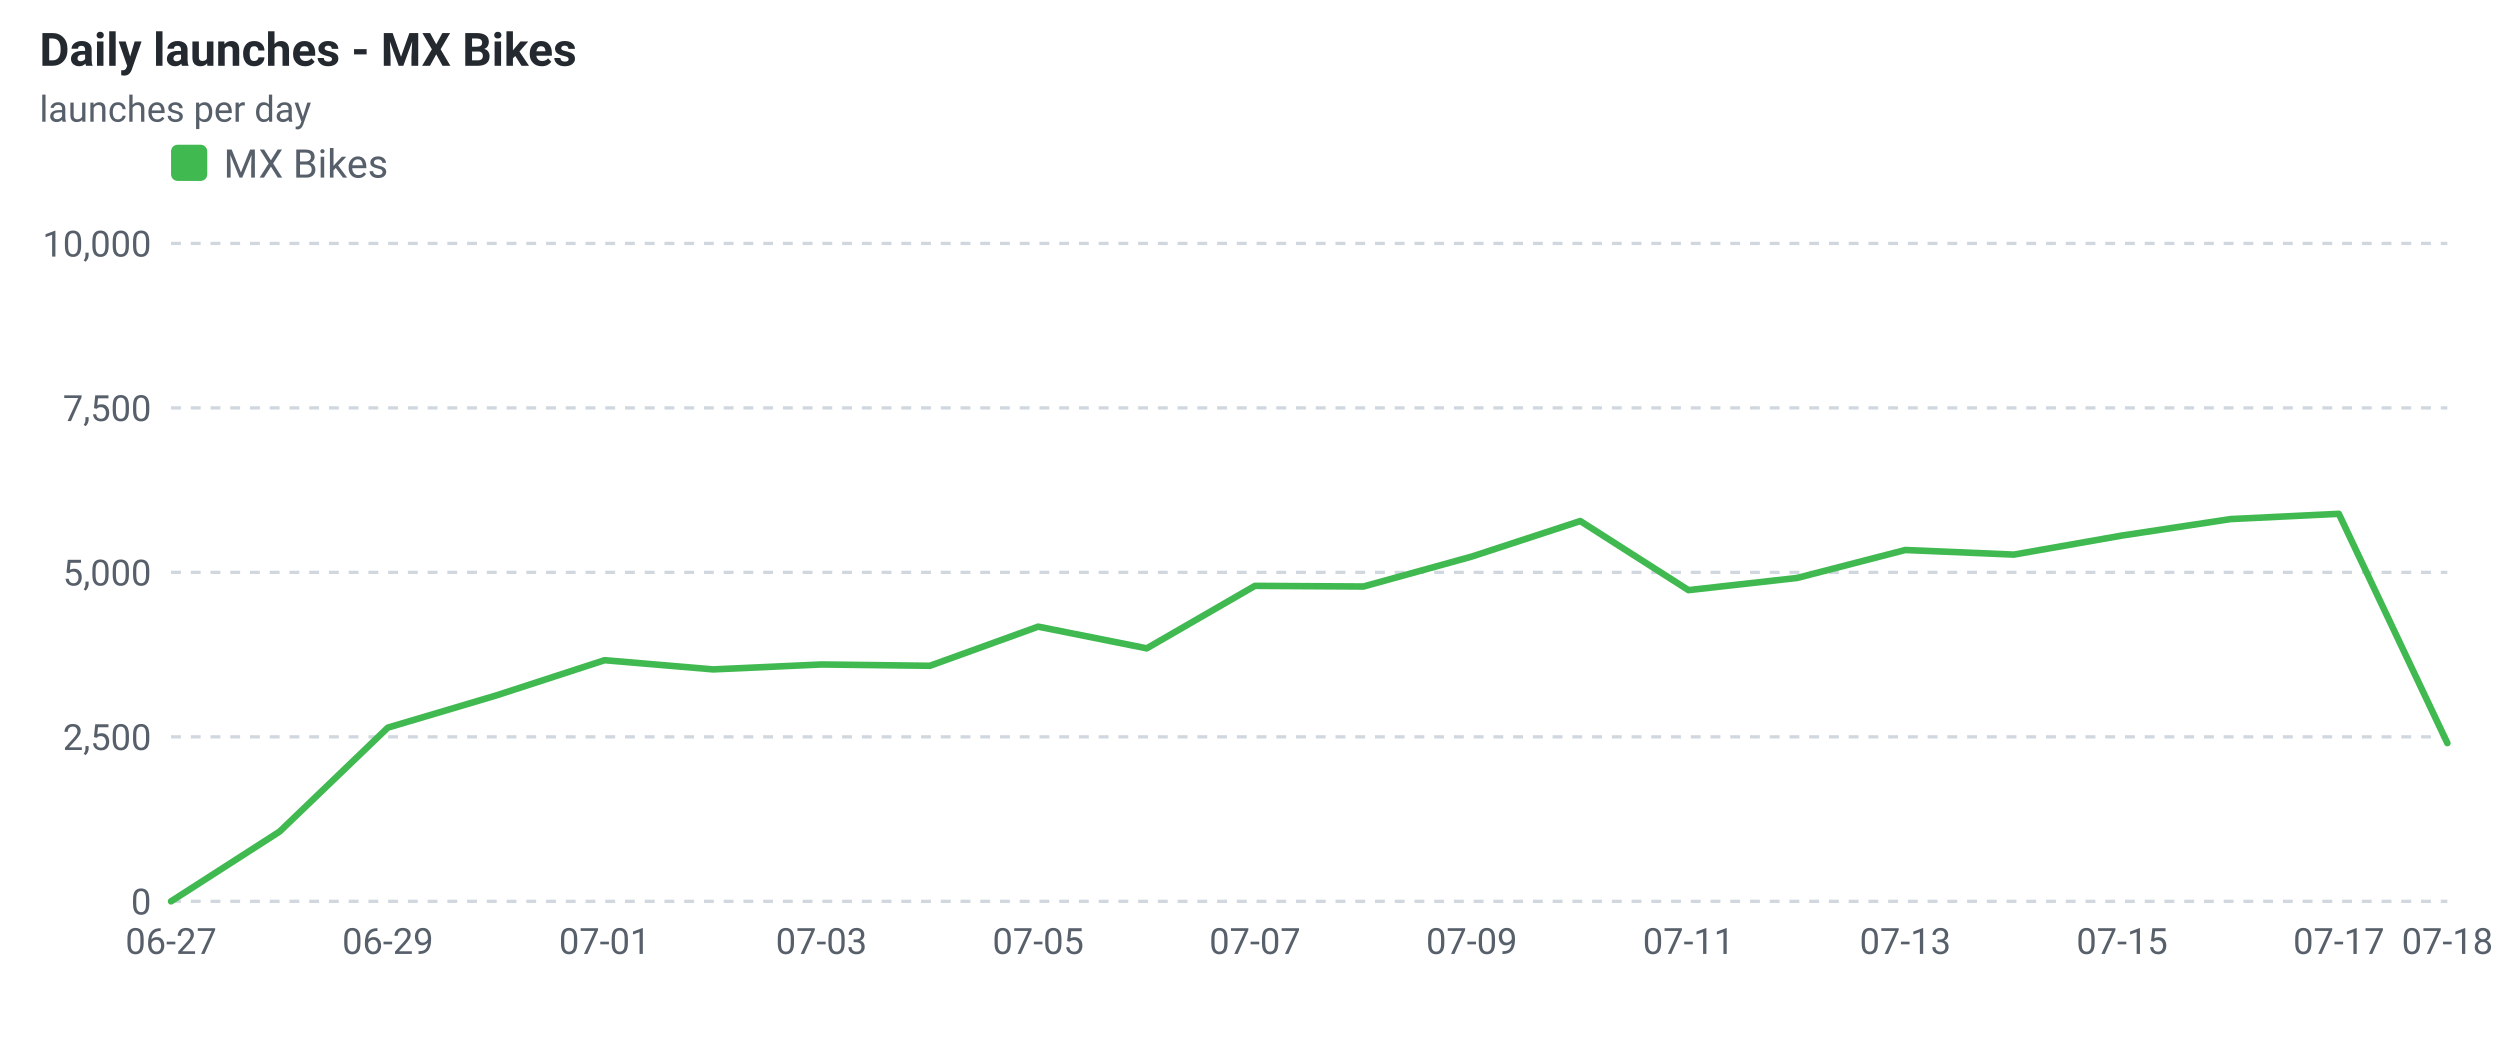
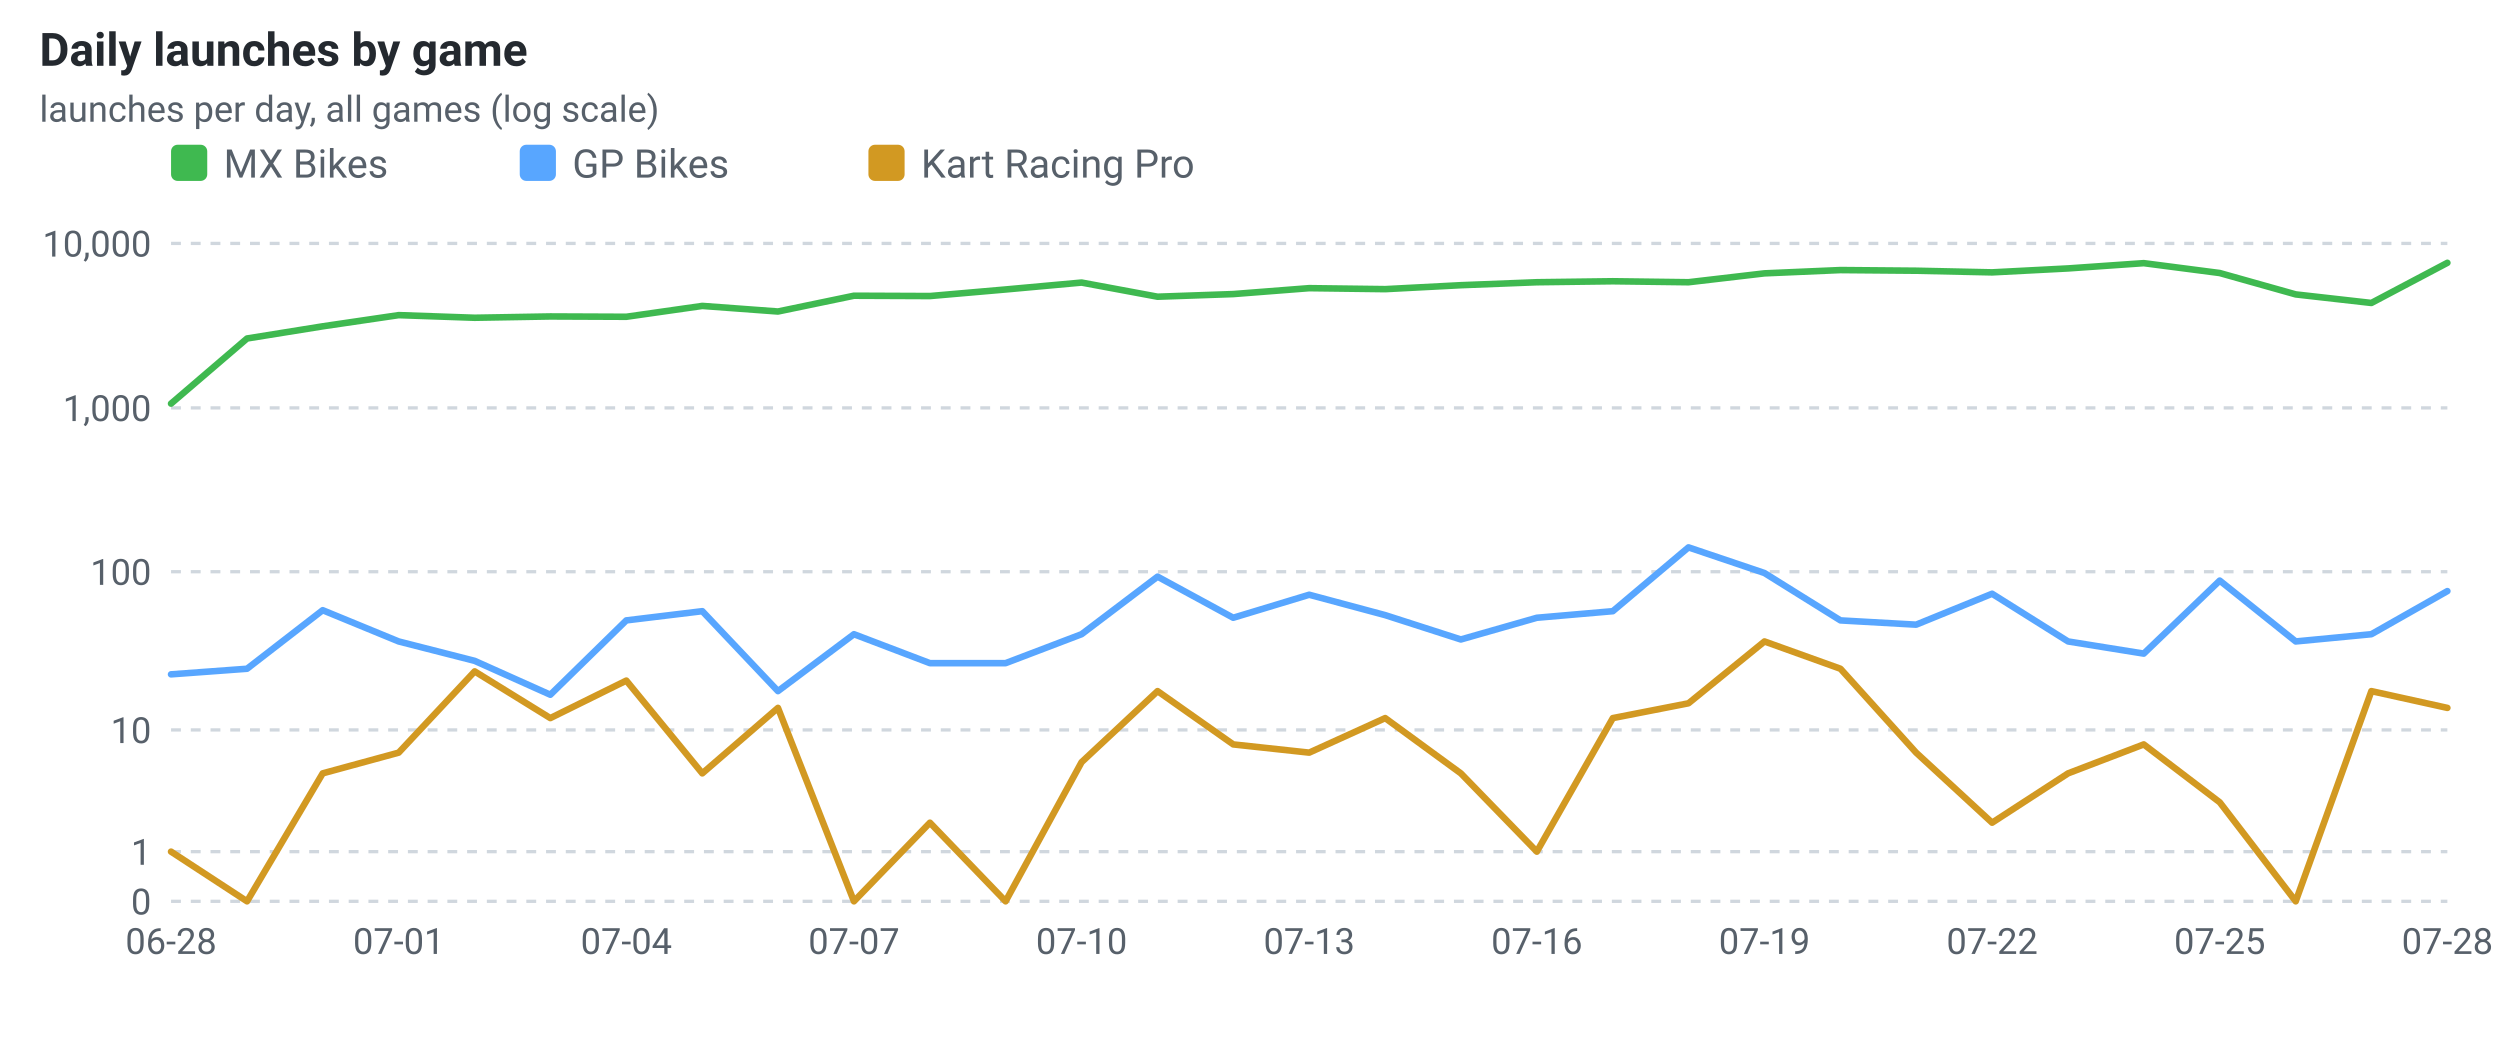
<svg xmlns="http://www.w3.org/2000/svg" width="760" height="320" viewBox="0 0 760 320" role="img">
  <style>
  text{font-family:-apple-system,BlinkMacSystemFont,'Segoe UI',Roboto,Helvetica,Arial,sans-serif}
  .grid{stroke:#d0d7de;stroke-width:1}
  .axis{stroke:#57606a;stroke-width:1}
  .lbl{fill:#57606a;font-size:12px}
  .val{fill:#24292f;font-size:12px;font-weight:600}
  .title{fill:#24292f;font-size:14px;font-weight:700}
  .sub{fill:#57606a;font-size:11px}
  @media (prefers-color-scheme: dark){
    .grid{stroke:#30363d}
    .axis{stroke:#8b949e}
    .lbl{fill:#8b949e}
    .val{fill:#e6edf3}
    .title{fill:#e6edf3}
    .sub{fill:#8b949e}
  }
</style>
-   <text x="12" y="20" class="title">Daily launches - MX Bikes</text>
-   <text x="12" y="37" class="sub">launches per day</text>
+   <text x="12" y="20" class="title">Daily launches by game</text>
+   <text x="12" y="37" class="sub">launches per day, all games (log scale)</text>
  <line x1="52" y1="274.0" x2="744" y2="274.0" class="grid" stroke-dasharray="3 3" />
  <text x="46" y="278.0" class="sub" text-anchor="end">0</text>
-   <line x1="52" y1="224.0" x2="744" y2="224.0" class="grid" stroke-dasharray="3 3" />
-   <text x="46" y="228.0" class="sub" text-anchor="end">2,500</text>
-   <line x1="52" y1="174.0" x2="744" y2="174.0" class="grid" stroke-dasharray="3 3" />
-   <text x="46" y="178.0" class="sub" text-anchor="end">5,000</text>
+   <line x1="52" y1="258.9" x2="744" y2="258.9" class="grid" stroke-dasharray="3 3" />
+   <text x="46" y="262.9" class="sub" text-anchor="end">1</text>
+   <line x1="52" y1="221.9" x2="744" y2="221.9" class="grid" stroke-dasharray="3 3" />
+   <text x="46" y="225.9" class="sub" text-anchor="end">10</text>
+   <line x1="52" y1="173.8" x2="744" y2="173.8" class="grid" stroke-dasharray="3 3" />
+   <text x="46" y="177.8" class="sub" text-anchor="end">100</text>
  <line x1="52" y1="124.0" x2="744" y2="124.0" class="grid" stroke-dasharray="3 3" />
-   <text x="46" y="128.0" class="sub" text-anchor="end">7,500</text>
+   <text x="46" y="128.0" class="sub" text-anchor="end">1,000</text>
  <line x1="52" y1="74.0" x2="744" y2="74.0" class="grid" stroke-dasharray="3 3" />
  <text x="46" y="78.0" class="sub" text-anchor="end">10,000</text>
-   <text x="52.0" y="290" class="sub" text-anchor="middle">06-27</text>
-   <text x="117.9" y="290" class="sub" text-anchor="middle">06-29</text>
-   <text x="183.8" y="290" class="sub" text-anchor="middle">07-01</text>
-   <text x="249.7" y="290" class="sub" text-anchor="middle">07-03</text>
-   <text x="315.6" y="290" class="sub" text-anchor="middle">07-05</text>
-   <text x="381.5" y="290" class="sub" text-anchor="middle">07-07</text>
-   <text x="447.4" y="290" class="sub" text-anchor="middle">07-09</text>
-   <text x="513.3" y="290" class="sub" text-anchor="middle">07-11</text>
-   <text x="579.2" y="290" class="sub" text-anchor="middle">07-13</text>
-   <text x="645.1" y="290" class="sub" text-anchor="middle">07-15</text>
-   <text x="711.0" y="290" class="sub" text-anchor="middle">07-17</text>
-   <text x="744.0" y="290" class="sub" text-anchor="middle">07-18</text>
-   <polyline points="52.0,274.0 85.0,252.8 117.9,221.2 150.9,211.4 183.8,200.7 216.8,203.5 249.7,202.0 282.7,202.4 315.6,190.5 348.6,197.1 381.5,178.1 414.5,178.3 447.4,169.2 480.4,158.4 513.3,179.4 546.3,175.7 579.2,167.2 612.2,168.6 645.1,162.8 678.1,157.8 711.0,156.2 744.0,225.9" fill="none" stroke="#3fb950" stroke-width="2" stroke-linejoin="round" stroke-linecap="round" />
+   <text x="52.0" y="290" class="sub" text-anchor="middle">06-28</text>
+   <text x="121.2" y="290" class="sub" text-anchor="middle">07-01</text>
+   <text x="190.4" y="290" class="sub" text-anchor="middle">07-04</text>
+   <text x="259.6" y="290" class="sub" text-anchor="middle">07-07</text>
+   <text x="328.8" y="290" class="sub" text-anchor="middle">07-10</text>
+   <text x="398.0" y="290" class="sub" text-anchor="middle">07-13</text>
+   <text x="467.2" y="290" class="sub" text-anchor="middle">07-16</text>
+   <text x="536.4" y="290" class="sub" text-anchor="middle">07-19</text>
+   <text x="605.6" y="290" class="sub" text-anchor="middle">07-22</text>
+   <text x="674.8" y="290" class="sub" text-anchor="middle">07-25</text>
+   <text x="744.0" y="290" class="sub" text-anchor="middle">07-28</text>
+   <polyline points="52.0,122.7 75.1,102.9 98.1,99.2 121.2,95.8 144.3,96.6 167.3,96.2 190.4,96.3 213.5,93.0 236.5,94.7 259.6,89.9 282.7,90.0 305.7,88.0 328.8,85.9 351.9,90.2 374.9,89.4 398.0,87.6 421.1,87.9 444.1,86.7 467.2,85.8 490.3,85.5 513.3,85.8 536.4,83.1 559.5,82.1 582.5,82.3 605.6,82.8 628.7,81.6 651.7,80.0 674.8,83.0 697.9,89.5 720.9,92.1 744.0,79.9" fill="none" stroke="#3fb950" stroke-width="2" stroke-linejoin="round" stroke-linecap="round" />
+   <polyline points="52.0,205.0 75.1,203.3 98.1,185.5 121.2,195.0 144.3,200.9 167.3,211.2 190.4,188.6 213.5,185.8 236.5,210.1 259.6,192.8 282.7,201.6 305.7,201.6 328.8,192.8 351.9,175.3 374.9,187.8 398.0,180.8 421.1,187.0 444.1,194.4 467.2,187.8 490.3,185.8 513.3,166.4 536.4,174.2 559.5,188.6 582.5,189.9 605.6,180.5 628.7,195.0 651.7,198.7 674.8,176.5 697.9,195.0 720.9,192.8 744.0,179.7" fill="none" stroke="#58a6ff" stroke-width="2" stroke-linejoin="round" stroke-linecap="round" />
+   <polyline points="52.0,258.9 75.1,274.0 98.1,235.1 121.2,228.8 144.3,204.1 167.3,218.3 190.4,206.9 213.5,235.1 236.5,215.2 259.6,274.0 282.7,250.1 305.7,274.0 328.8,231.7 351.9,210.1 374.9,226.3 398.0,228.8 421.1,218.3 444.1,235.1 467.2,258.9 490.3,218.3 513.3,213.8 536.4,195.0 559.5,203.3 582.5,228.8 605.6,250.1 628.7,235.1 651.7,226.3 674.8,243.9 697.9,274.0 720.9,210.1 744.0,215.2" fill="none" stroke="#d29922" stroke-width="2" stroke-linejoin="round" stroke-linecap="round" />
  <rect x="52" y="44" width="11" height="11" rx="2" fill="#3fb950" />
  <text x="68" y="54" class="lbl">MX Bikes</text>
+   <rect x="158" y="44" width="11" height="11" rx="2" fill="#58a6ff" />
+   <text x="174" y="54" class="lbl">GP Bikes</text>
+   <rect x="264" y="44" width="11" height="11" rx="2" fill="#d29922" />
+   <text x="280" y="54" class="lbl">Kart Racing Pro</text>
</svg>
